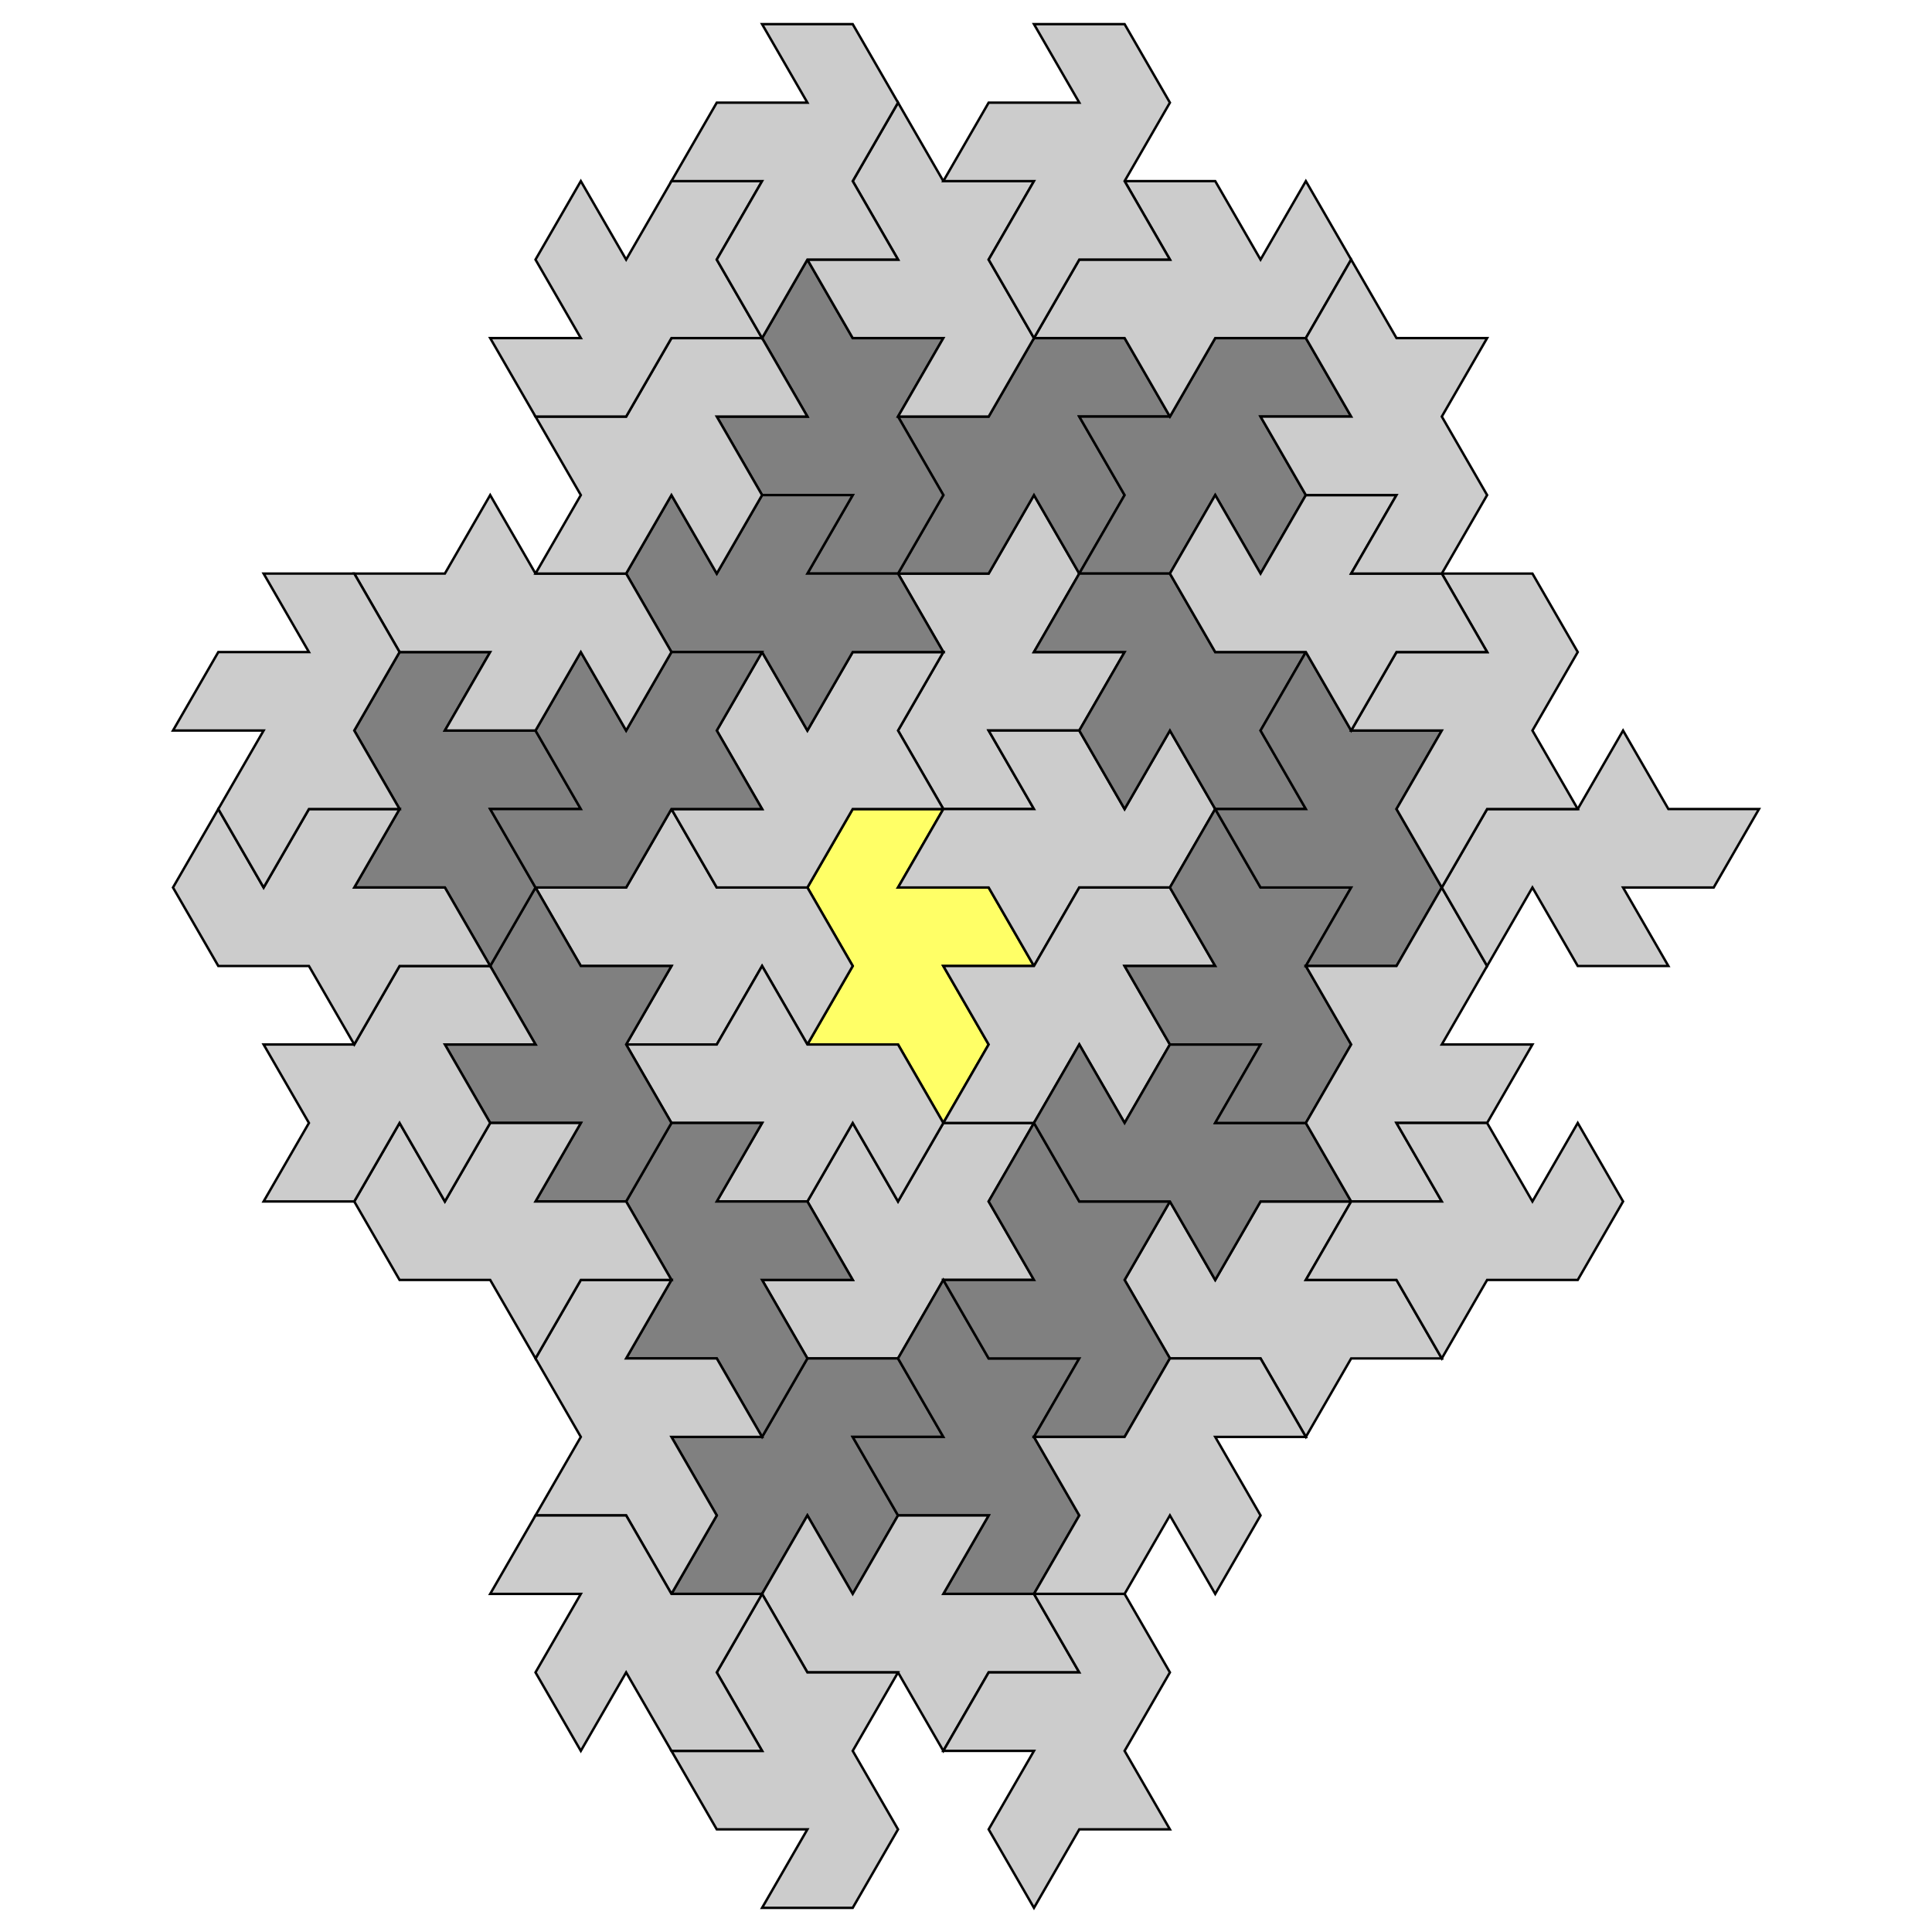
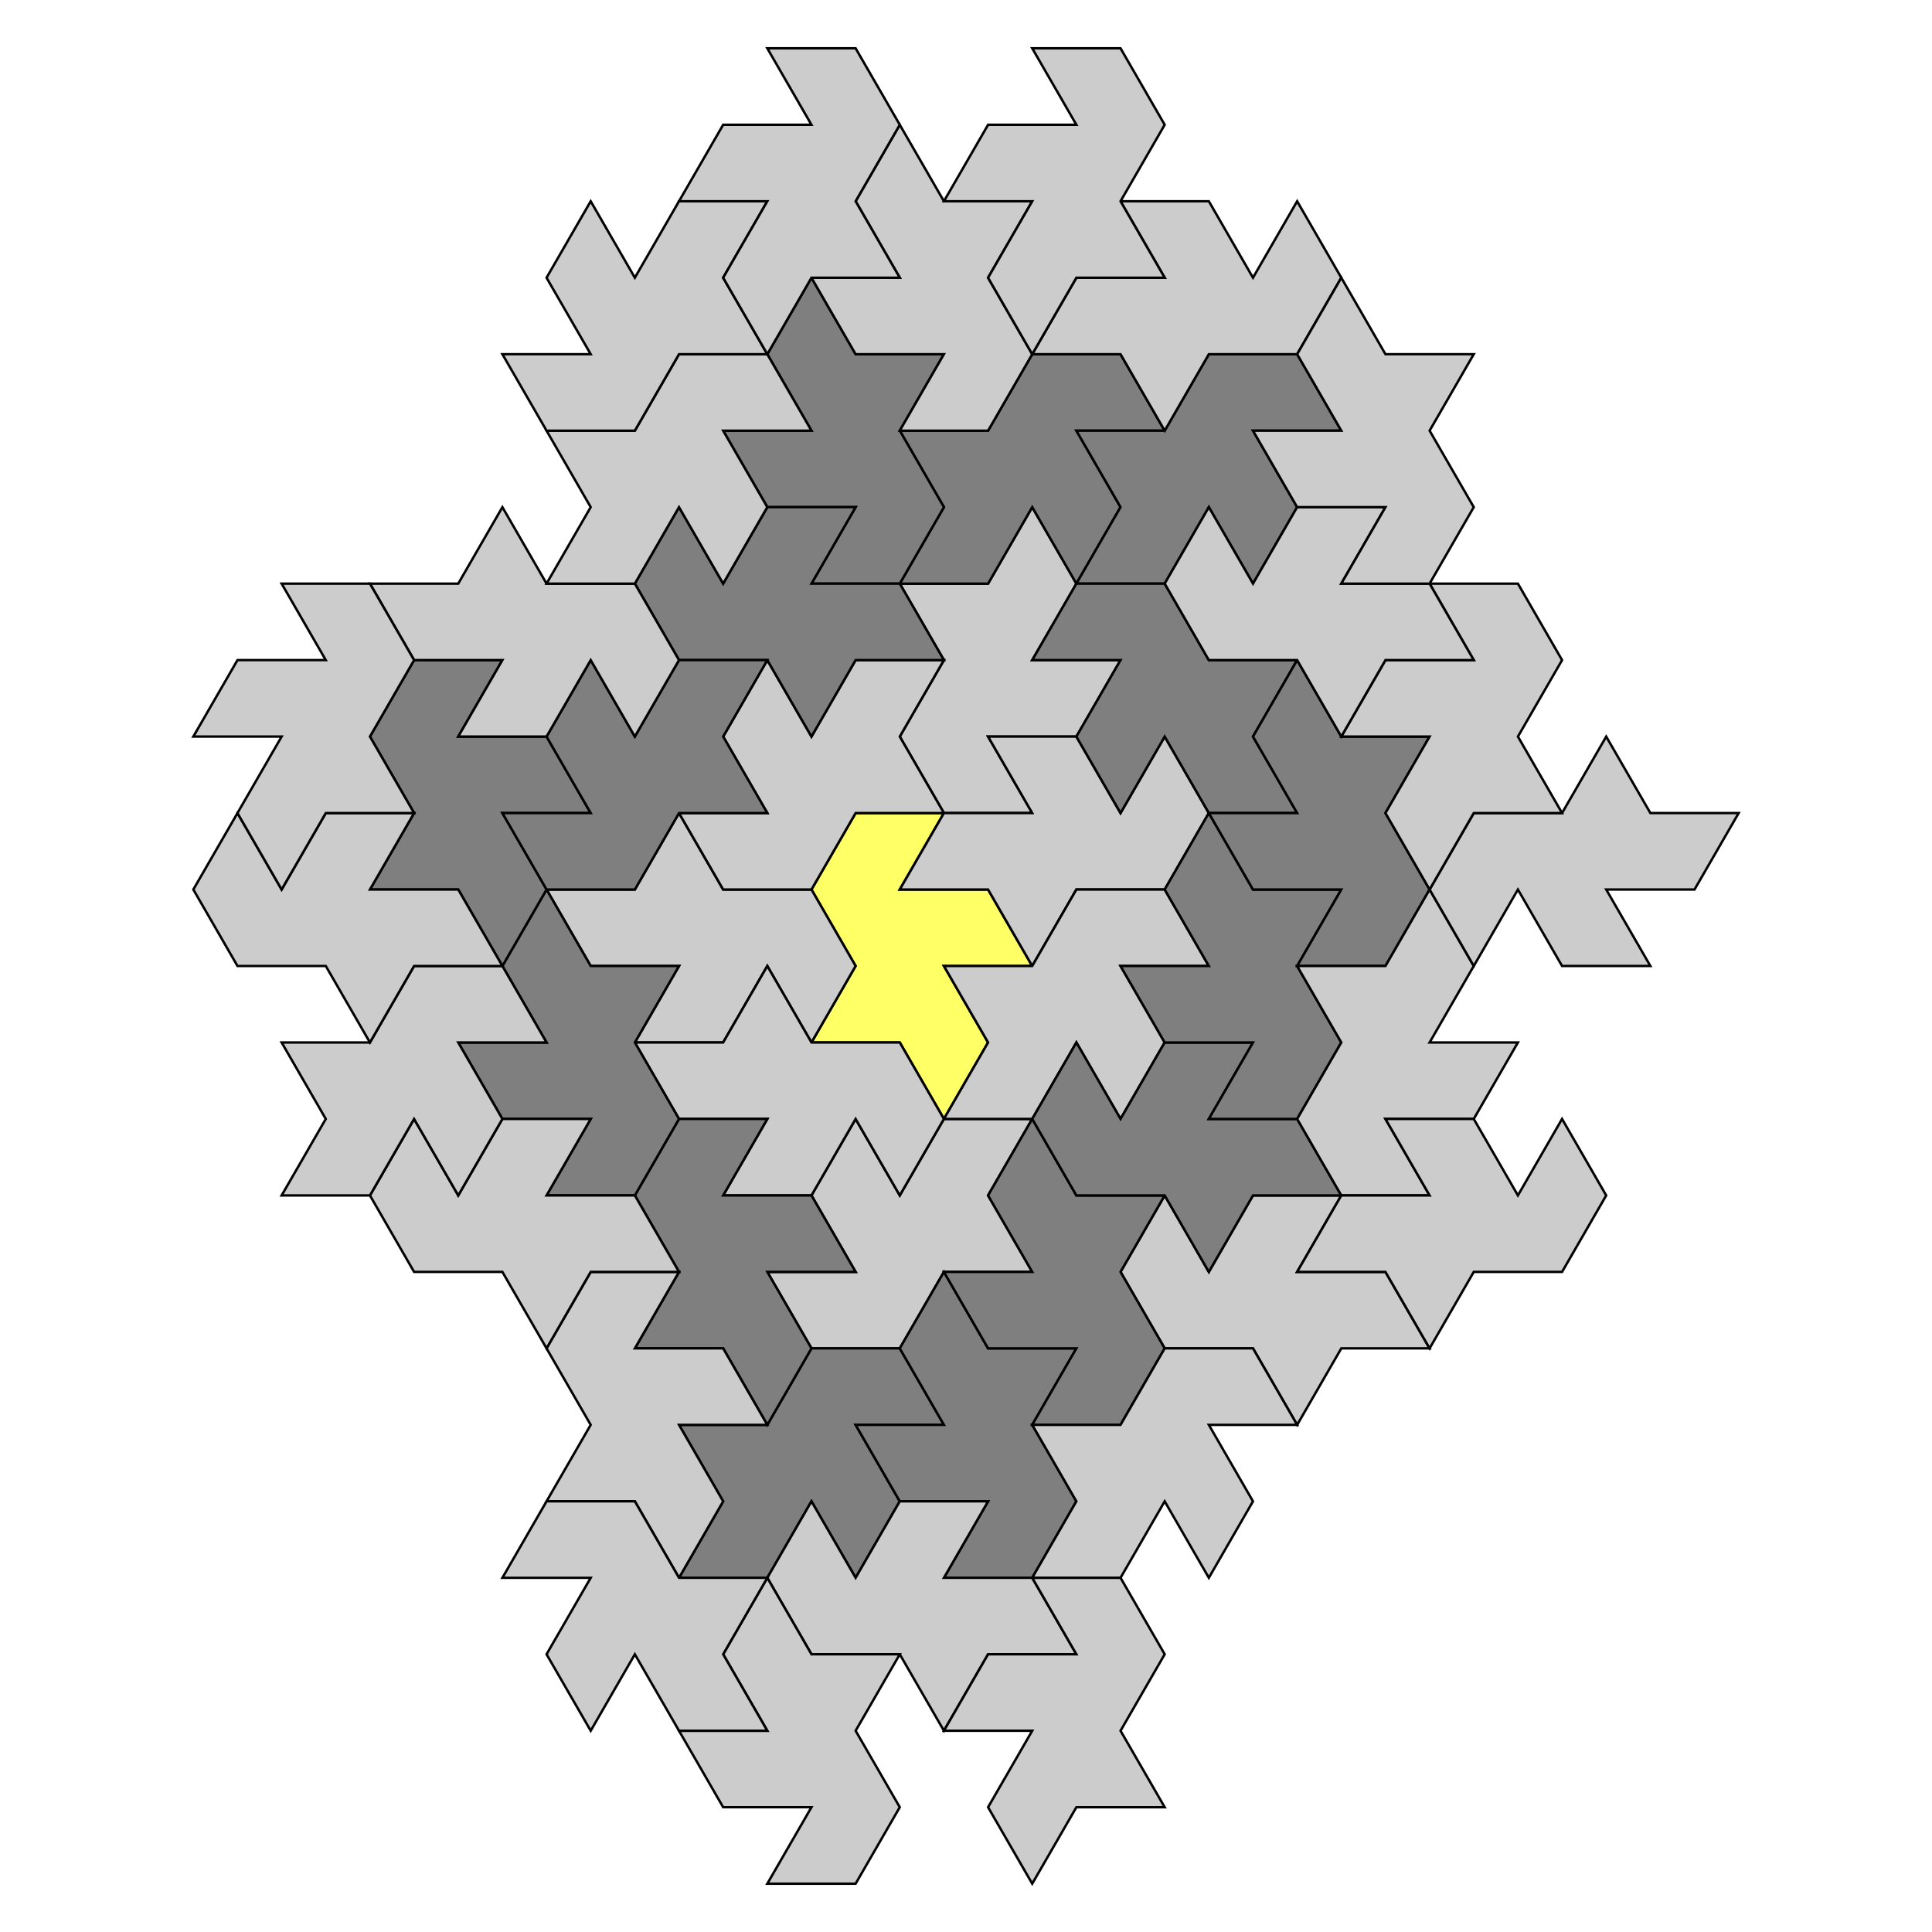
<svg xmlns="http://www.w3.org/2000/svg" width="800" height="800" viewBox="0 0 800 800">
-   <rect x="-80" y="-80" width="960" height="960" fill="rgb(100%, 100%, 100%)" fill-opacity="1" />
-   <path fill-rule="nonzero" fill="rgb(100%, 100%, 40%)" fill-opacity="1" stroke-width="0.08" stroke-linecap="butt" stroke-linejoin="miter" stroke="rgb(0%, 0%, 0%)" stroke-opacity="1" stroke-miterlimit="10" d="M 4.5 -0.866 L 1.5 -0.866 L 3 1.732 L 1.5 4.33 L 0 1.732 L -3 1.732 L -1.5 -0.866 L -3 -3.464 L -1.5 -6.062 L 1.5 -6.062 L 0 -3.464 L 3 -3.464 Z M 4.5 -0.866 " transform="matrix(12.50926, 0, 0, 12.50926, 371.8542, 410.8333)" />
-   <path fill-rule="nonzero" fill="rgb(80%, 80%, 80%)" fill-opacity="1" stroke-width="0.08" stroke-linecap="butt" stroke-linejoin="miter" stroke="rgb(0%, 0%, 0%)" stroke-opacity="1" stroke-miterlimit="10" d="M -1.5 4.33 L 0 6.928 L 1.5 4.33 L 4.5 4.33 L 3 6.928 L 4.5 9.526 L 1.5 9.526 L 0 12.124 L -3 12.124 L -4.5 9.526 L -1.5 9.526 L -3 6.928 Z M -1.5 4.33 " transform="matrix(12.50926, 0, 0, 12.50926, 371.8542, 410.8333)" />
-   <path fill-rule="nonzero" fill="rgb(80%, 80%, 80%)" fill-opacity="1" stroke-width="0.08" stroke-linecap="butt" stroke-linejoin="miter" stroke="rgb(0%, 0%, 0%)" stroke-opacity="1" stroke-miterlimit="10" d="M 7.5 -11.258 L 4.5 -11.258 L 6 -13.856 L 4.5 -16.454 L 3 -13.856 L 0 -13.856 L 1.5 -11.258 L 0 -8.66 L 1.5 -6.062 L 4.5 -6.062 L 3 -8.66 L 6 -8.66 Z M 7.5 -11.258 " transform="matrix(12.50926, 0, 0, 12.50926, 371.8542, 410.8333)" />
-   <path fill-rule="nonzero" fill="rgb(80%, 80%, 80%)" fill-opacity="1" stroke-width="0.08" stroke-linecap="butt" stroke-linejoin="miter" stroke="rgb(0%, 0%, 0%)" stroke-opacity="1" stroke-miterlimit="10" d="M -9 1.732 L -7.5 -0.866 L -10.5 -0.866 L -12 -3.464 L -9 -3.464 L -7.5 -6.062 L -6 -3.464 L -3 -3.464 L -1.5 -0.866 L -3 1.732 L -4.5 -0.866 L -6 1.732 Z M -9 1.732 " transform="matrix(12.50926, 0, 0, 12.50926, 371.8542, 410.8333)" />
-   <path fill-rule="nonzero" fill="rgb(80%, 80%, 80%)" fill-opacity="1" stroke-width="0.08" stroke-linecap="butt" stroke-linejoin="miter" stroke="rgb(0%, 0%, 0%)" stroke-opacity="1" stroke-miterlimit="10" d="M -4.5 -11.258 L -3 -8.66 L -1.5 -11.258 L 1.5 -11.258 L 0 -8.66 L 1.5 -6.062 L -1.5 -6.062 L -3 -3.464 L -6 -3.464 L -7.5 -6.062 L -4.5 -6.062 L -6 -8.66 Z M -4.5 -11.258 " transform="matrix(12.50926, 0, 0, 12.50926, 371.8542, 410.8333)" />
-   <path fill-rule="nonzero" fill="rgb(80%, 80%, 80%)" fill-opacity="1" stroke-width="0.08" stroke-linecap="butt" stroke-linejoin="miter" stroke="rgb(0%, 0%, 0%)" stroke-opacity="1" stroke-miterlimit="10" d="M 3 -8.66 L 4.5 -6.062 L 1.5 -6.062 L 0 -3.464 L 3 -3.464 L 4.5 -0.866 L 6 -3.464 L 9 -3.464 L 10.5 -6.062 L 9 -8.66 L 7.5 -6.062 L 6 -8.66 Z M 3 -8.66 " transform="matrix(12.50926, 0, 0, 12.50926, 371.8542, 410.8333)" />
-   <path fill-rule="nonzero" fill="rgb(80%, 80%, 80%)" fill-opacity="1" stroke-width="0.08" stroke-linecap="butt" stroke-linejoin="miter" stroke="rgb(0%, 0%, 0%)" stroke-opacity="1" stroke-miterlimit="10" d="M 7.5 4.33 L 6 1.732 L 4.5 4.33 L 1.5 4.33 L 3 1.732 L 1.5 -0.866 L 4.5 -0.866 L 6 -3.464 L 9 -3.464 L 10.5 -0.866 L 7.5 -0.866 L 9 1.732 Z M 7.5 4.33 " transform="matrix(12.50926, 0, 0, 12.50926, 371.8542, 410.8333)" />
-   <path fill-rule="nonzero" fill="rgb(80%, 80%, 80%)" fill-opacity="1" stroke-width="0.08" stroke-linecap="butt" stroke-linejoin="miter" stroke="rgb(0%, 0%, 0%)" stroke-opacity="1" stroke-miterlimit="10" d="M -6 6.928 L -4.5 4.33 L -7.5 4.33 L -9 1.732 L -6 1.732 L -4.5 -0.866 L -3 1.732 L 0 1.732 L 1.5 4.33 L 0 6.928 L -1.5 4.33 L -3 6.928 Z M -6 6.928 " transform="matrix(12.50926, 0, 0, 12.50926, 371.8542, 410.8333)" />
-   <path fill-rule="nonzero" fill="rgb(80%, 80%, 80%)" fill-opacity="1" stroke-width="0.08" stroke-linecap="butt" stroke-linejoin="miter" stroke="rgb(0%, 0%, 0%)" stroke-opacity="1" stroke-miterlimit="10" d="M 15 6.928 L 13.5 9.526 L 16.5 9.526 L 18 12.124 L 15 12.124 L 13.5 14.722 L 12 12.124 L 9 12.124 L 7.5 9.526 L 9 6.928 L 10.5 9.526 L 12 6.928 Z M 15 6.928 " transform="matrix(12.50926, 0, 0, 12.50926, 371.8542, 410.8333)" />
-   <path fill-rule="nonzero" fill="rgb(50%, 50%, 50%)" fill-opacity="1" stroke-width="0.08" stroke-linecap="butt" stroke-linejoin="miter" stroke="rgb(0%, 0%, 0%)" stroke-opacity="1" stroke-miterlimit="10" d="M -1.5 19.919 L -3 17.321 L -4.5 19.919 L -7.5 19.919 L -6 17.321 L -7.5 14.722 L -4.5 14.722 L -3 12.124 L 0 12.124 L 1.5 14.722 L -1.5 14.722 L 0 17.321 Z M -1.5 19.919 " transform="matrix(12.50926, 0, 0, 12.50926, 371.8542, 410.8333)" />
-   <path fill-rule="nonzero" fill="rgb(50%, 50%, 50%)" fill-opacity="1" stroke-width="0.08" stroke-linecap="butt" stroke-linejoin="miter" stroke="rgb(0%, 0%, 0%)" stroke-opacity="1" stroke-miterlimit="10" d="M -1.5 14.722 L 1.5 14.722 L 0 12.124 L 1.5 9.526 L 3 12.124 L 6 12.124 L 4.5 14.722 L 6 17.321 L 4.5 19.919 L 1.5 19.919 L 3 17.321 L 0 17.321 Z M -1.5 14.722 " transform="matrix(12.50926, 0, 0, 12.50926, 371.8542, 410.8333)" />
-   <path fill-rule="nonzero" fill="rgb(50%, 50%, 50%)" fill-opacity="1" stroke-width="0.08" stroke-linecap="butt" stroke-linejoin="miter" stroke="rgb(0%, 0%, 0%)" stroke-opacity="1" stroke-miterlimit="10" d="M 1.5 9.526 L 4.5 9.526 L 3 6.928 L 4.5 4.33 L 6 6.928 L 9 6.928 L 7.5 9.526 L 9 12.124 L 7.5 14.722 L 4.5 14.722 L 6 12.124 L 3 12.124 Z M 1.5 9.526 " transform="matrix(12.50926, 0, 0, 12.50926, 371.8542, 410.8333)" />
-   <path fill-rule="nonzero" fill="rgb(50%, 50%, 50%)" fill-opacity="1" stroke-width="0.08" stroke-linecap="butt" stroke-linejoin="miter" stroke="rgb(0%, 0%, 0%)" stroke-opacity="1" stroke-miterlimit="10" d="M 12 1.732 L 10.5 4.33 L 13.5 4.33 L 15 6.928 L 12 6.928 L 10.5 9.526 L 9 6.928 L 6 6.928 L 4.5 4.33 L 6 1.732 L 7.5 4.33 L 9 1.732 Z M 12 1.732 " transform="matrix(12.50926, 0, 0, 12.50926, 371.8542, 410.8333)" />
-   <path fill-rule="nonzero" fill="rgb(50%, 50%, 50%)" fill-opacity="1" stroke-width="0.08" stroke-linecap="butt" stroke-linejoin="miter" stroke="rgb(0%, 0%, 0%)" stroke-opacity="1" stroke-miterlimit="10" d="M -1.5 9.526 L -4.5 9.526 L -3 12.124 L -4.5 14.722 L -6 12.124 L -9 12.124 L -7.5 9.526 L -9 6.928 L -7.5 4.33 L -4.5 4.33 L -6 6.928 L -3 6.928 Z M -1.5 9.526 " transform="matrix(12.50926, 0, 0, 12.50926, 371.8542, 410.8333)" />
-   <path fill-rule="nonzero" fill="rgb(80%, 80%, 80%)" fill-opacity="1" stroke-width="0.08" stroke-linecap="butt" stroke-linejoin="miter" stroke="rgb(0%, 0%, 0%)" stroke-opacity="1" stroke-miterlimit="10" d="M -4.5 14.722 L -7.5 14.722 L -6 17.321 L -7.5 19.919 L -9 17.321 L -12 17.321 L -10.5 14.722 L -12 12.124 L -10.5 9.526 L -7.5 9.526 L -9 12.124 L -6 12.124 Z M -4.5 14.722 " transform="matrix(12.50926, 0, 0, 12.50926, 371.8542, 410.8333)" />
-   <path fill-rule="nonzero" fill="rgb(50%, 50%, 50%)" fill-opacity="1" stroke-width="0.08" stroke-linecap="butt" stroke-linejoin="miter" stroke="rgb(0%, 0%, 0%)" stroke-opacity="1" stroke-miterlimit="10" d="M -15 1.732 L -12 1.732 L -13.5 -0.866 L -12 -3.464 L -10.5 -0.866 L -7.5 -0.866 L -9 1.732 L -7.5 4.33 L -9 6.928 L -12 6.928 L -10.5 4.33 L -13.5 4.33 Z M -15 1.732 " transform="matrix(12.50926, 0, 0, 12.50926, 371.8542, 410.8333)" />
-   <path fill-rule="nonzero" fill="rgb(80%, 80%, 80%)" fill-opacity="1" stroke-width="0.08" stroke-linecap="butt" stroke-linejoin="miter" stroke="rgb(0%, 0%, 0%)" stroke-opacity="1" stroke-miterlimit="10" d="M -10.5 4.33 L -12 6.928 L -9 6.928 L -7.5 9.526 L -10.5 9.526 L -12 12.124 L -13.5 9.526 L -16.5 9.526 L -18 6.928 L -16.5 4.33 L -15 6.928 L -13.5 4.33 Z M -10.5 4.33 " transform="matrix(12.50926, 0, 0, 12.50926, 371.8542, 410.8333)" />
-   <path fill-rule="nonzero" fill="rgb(80%, 80%, 80%)" fill-opacity="1" stroke-width="0.08" stroke-linecap="butt" stroke-linejoin="miter" stroke="rgb(0%, 0%, 0%)" stroke-opacity="1" stroke-miterlimit="10" d="M -15 6.928 L -16.5 4.33 L -18 6.928 L -21 6.928 L -19.5 4.33 L -21 1.732 L -18 1.732 L -16.5 -0.866 L -13.5 -0.866 L -12 1.732 L -15 1.732 L -13.5 4.33 Z M -15 6.928 " transform="matrix(12.50926, 0, 0, 12.50926, 371.8542, 410.8333)" />
-   <path fill-rule="nonzero" fill="rgb(50%, 50%, 50%)" fill-opacity="1" stroke-width="0.08" stroke-linecap="butt" stroke-linejoin="miter" stroke="rgb(0%, 0%, 0%)" stroke-opacity="1" stroke-miterlimit="10" d="M 6 -13.856 L 4.5 -16.454 L 3 -13.856 L 0 -13.856 L 1.5 -16.454 L 0 -19.053 L 3 -19.053 L 4.5 -21.651 L 7.5 -21.651 L 9 -19.053 L 6 -19.053 L 7.5 -16.454 Z M 6 -13.856 " transform="matrix(12.50926, 0, 0, 12.50926, 371.8542, 410.8333)" />
-   <path fill-rule="nonzero" fill="rgb(50%, 50%, 50%)" fill-opacity="1" stroke-width="0.08" stroke-linecap="butt" stroke-linejoin="miter" stroke="rgb(0%, 0%, 0%)" stroke-opacity="1" stroke-miterlimit="10" d="M -6 -19.053 L -3 -19.053 L -4.5 -21.651 L -3 -24.249 L -1.5 -21.651 L 1.5 -21.651 L 0 -19.053 L 1.5 -16.454 L 0 -13.856 L -3 -13.856 L -1.5 -16.454 L -4.5 -16.454 Z M -6 -19.053 " transform="matrix(12.50926, 0, 0, 12.50926, 371.8542, 410.8333)" />
-   <path fill-rule="nonzero" fill="rgb(50%, 50%, 50%)" fill-opacity="1" stroke-width="0.08" stroke-linecap="butt" stroke-linejoin="miter" stroke="rgb(0%, 0%, 0%)" stroke-opacity="1" stroke-miterlimit="10" d="M -1.5 -16.454 L -3 -13.856 L 0 -13.856 L 1.5 -11.258 L -1.5 -11.258 L -3 -8.66 L -4.5 -11.258 L -7.5 -11.258 L -9 -13.856 L -7.5 -16.454 L -6 -13.856 L -4.5 -16.454 Z M -1.5 -16.454 " transform="matrix(12.50926, 0, 0, 12.50926, 371.8542, 410.8333)" />
-   <path fill-rule="nonzero" fill="rgb(50%, 50%, 50%)" fill-opacity="1" stroke-width="0.08" stroke-linecap="butt" stroke-linejoin="miter" stroke="rgb(0%, 0%, 0%)" stroke-opacity="1" stroke-miterlimit="10" d="M 12 -13.856 L 10.5 -16.454 L 9 -13.856 L 6 -13.856 L 7.5 -16.454 L 6 -19.053 L 9 -19.053 L 10.5 -21.651 L 13.5 -21.651 L 15 -19.053 L 12 -19.053 L 13.5 -16.454 Z M 12 -13.856 " transform="matrix(12.50926, 0, 0, 12.50926, 371.8542, 410.8333)" />
-   <path fill-rule="nonzero" fill="rgb(50%, 50%, 50%)" fill-opacity="1" stroke-width="0.08" stroke-linecap="butt" stroke-linejoin="miter" stroke="rgb(0%, 0%, 0%)" stroke-opacity="1" stroke-miterlimit="10" d="M 7.5 -6.062 L 9 -8.66 L 10.5 -6.062 L 13.5 -6.062 L 12 -8.66 L 13.5 -11.258 L 10.5 -11.258 L 9 -13.856 L 6 -13.856 L 4.5 -11.258 L 7.5 -11.258 L 6 -8.66 Z M 7.5 -6.062 " transform="matrix(12.50926, 0, 0, 12.50926, 371.8542, 410.8333)" />
-   <path fill-rule="nonzero" fill="rgb(50%, 50%, 50%)" fill-opacity="1" stroke-width="0.08" stroke-linecap="butt" stroke-linejoin="miter" stroke="rgb(0%, 0%, 0%)" stroke-opacity="1" stroke-miterlimit="10" d="M -10.5 -6.062 L -13.5 -6.062 L -12 -3.464 L -13.5 -0.866 L -15 -3.464 L -18 -3.464 L -16.5 -6.062 L -18 -8.66 L -16.5 -11.258 L -13.5 -11.258 L -15 -8.66 L -12 -8.66 Z M -10.5 -6.062 " transform="matrix(12.50926, 0, 0, 12.50926, 371.8542, 410.8333)" />
-   <path fill-rule="nonzero" fill="rgb(50%, 50%, 50%)" fill-opacity="1" stroke-width="0.08" stroke-linecap="butt" stroke-linejoin="miter" stroke="rgb(0%, 0%, 0%)" stroke-opacity="1" stroke-miterlimit="10" d="M -10.5 -11.258 L -9 -8.66 L -7.5 -11.258 L -4.5 -11.258 L -6 -8.66 L -4.5 -6.062 L -7.5 -6.062 L -9 -3.464 L -12 -3.464 L -13.5 -6.062 L -10.5 -6.062 L -12 -8.66 Z M -10.5 -11.258 " transform="matrix(12.50926, 0, 0, 12.50926, 371.8542, 410.8333)" />
-   <path fill-rule="nonzero" fill="rgb(80%, 80%, 80%)" fill-opacity="1" stroke-width="0.08" stroke-linecap="butt" stroke-linejoin="miter" stroke="rgb(0%, 0%, 0%)" stroke-opacity="1" stroke-miterlimit="10" d="M -15 -8.66 L -13.5 -11.258 L -16.5 -11.258 L -18 -13.856 L -15 -13.856 L -13.5 -16.454 L -12 -13.856 L -9 -13.856 L -7.5 -11.258 L -9 -8.66 L -10.5 -11.258 L -12 -8.66 Z M -15 -8.66 " transform="matrix(12.50926, 0, 0, 12.50926, 371.8542, 410.8333)" />
-   <path fill-rule="nonzero" fill="rgb(50%, 50%, 50%)" fill-opacity="1" stroke-width="0.08" stroke-linecap="butt" stroke-linejoin="miter" stroke="rgb(0%, 0%, 0%)" stroke-opacity="1" stroke-miterlimit="10" d="M 7.5 -0.866 L 10.5 -0.866 L 9 -3.464 L 10.5 -6.062 L 12 -3.464 L 15 -3.464 L 13.5 -0.866 L 15 1.732 L 13.5 4.33 L 10.5 4.33 L 12 1.732 L 9 1.732 Z M 7.5 -0.866 " transform="matrix(12.50926, 0, 0, 12.50926, 371.8542, 410.8333)" />
-   <path fill-rule="nonzero" fill="rgb(80%, 80%, 80%)" fill-opacity="1" stroke-width="0.08" stroke-linecap="butt" stroke-linejoin="miter" stroke="rgb(0%, 0%, 0%)" stroke-opacity="1" stroke-miterlimit="10" d="M -16.5 -6.062 L -18 -3.464 L -15 -3.464 L -13.5 -0.866 L -16.5 -0.866 L -18 1.732 L -19.5 -0.866 L -22.5 -0.866 L -24 -3.464 L -22.5 -6.062 L -21 -3.464 L -19.5 -6.062 Z M -16.5 -6.062 " transform="matrix(12.50926, 0, 0, 12.50926, 371.8542, 410.8333)" />
-   <path fill-rule="nonzero" fill="rgb(50%, 50%, 50%)" fill-opacity="1" stroke-width="0.08" stroke-linecap="butt" stroke-linejoin="miter" stroke="rgb(0%, 0%, 0%)" stroke-opacity="1" stroke-miterlimit="10" d="M 10.5 -6.062 L 13.5 -6.062 L 12 -8.66 L 13.5 -11.258 L 15 -8.66 L 18 -8.66 L 16.5 -6.062 L 18 -3.464 L 16.5 -0.866 L 13.5 -0.866 L 15 -3.464 L 12 -3.464 Z M 10.5 -6.062 " transform="matrix(12.50926, 0, 0, 12.50926, 371.8542, 410.8333)" />
-   <path fill-rule="nonzero" fill="rgb(80%, 80%, 80%)" fill-opacity="1" stroke-width="0.08" stroke-linecap="butt" stroke-linejoin="miter" stroke="rgb(0%, 0%, 0%)" stroke-opacity="1" stroke-miterlimit="10" d="M 21 1.732 L 18 1.732 L 19.5 -0.866 L 18 -3.464 L 16.5 -0.866 L 13.5 -0.866 L 15 1.732 L 13.5 4.33 L 15 6.928 L 18 6.928 L 16.5 4.33 L 19.5 4.33 Z M 21 1.732 " transform="matrix(12.50926, 0, 0, 12.50926, 371.8542, 410.8333)" />
-   <path fill-rule="nonzero" fill="rgb(80%, 80%, 80%)" fill-opacity="1" stroke-width="0.08" stroke-linecap="butt" stroke-linejoin="miter" stroke="rgb(0%, 0%, 0%)" stroke-opacity="1" stroke-miterlimit="10" d="M 10.5 19.919 L 9 17.321 L 7.5 19.919 L 4.5 19.919 L 6 17.321 L 4.5 14.722 L 7.5 14.722 L 9 12.124 L 12 12.124 L 13.5 14.722 L 10.5 14.722 L 12 17.321 Z M 10.5 19.919 " transform="matrix(12.50926, 0, 0, 12.50926, 371.8542, 410.8333)" />
-   <path fill-rule="nonzero" fill="rgb(80%, 80%, 80%)" fill-opacity="1" stroke-width="0.08" stroke-linecap="butt" stroke-linejoin="miter" stroke="rgb(0%, 0%, 0%)" stroke-opacity="1" stroke-miterlimit="10" d="M 16.5 4.33 L 18 6.928 L 15 6.928 L 13.5 9.526 L 16.5 9.526 L 18 12.124 L 19.5 9.526 L 22.5 9.526 L 24 6.928 L 22.5 4.33 L 21 6.928 L 19.5 4.33 Z M 16.5 4.33 " transform="matrix(12.50926, 0, 0, 12.50926, 371.8542, 410.8333)" />
-   <path fill-rule="nonzero" fill="rgb(80%, 80%, 80%)" fill-opacity="1" stroke-width="0.08" stroke-linecap="butt" stroke-linejoin="miter" stroke="rgb(0%, 0%, 0%)" stroke-opacity="1" stroke-miterlimit="10" d="M 25.5 -0.866 L 24 -3.464 L 27 -3.464 L 28.5 -6.062 L 25.5 -6.062 L 24 -8.66 L 22.5 -6.062 L 19.5 -6.062 L 18 -3.464 L 19.5 -0.866 L 21 -3.464 L 22.5 -0.866 Z M 25.5 -0.866 " transform="matrix(12.50926, 0, 0, 12.50926, 371.8542, 410.8333)" />
-   <path fill-rule="nonzero" fill="rgb(80%, 80%, 80%)" fill-opacity="1" stroke-width="0.08" stroke-linecap="butt" stroke-linejoin="miter" stroke="rgb(0%, 0%, 0%)" stroke-opacity="1" stroke-miterlimit="10" d="M 3 17.321 L 1.5 19.919 L 4.5 19.919 L 6 22.517 L 3 22.517 L 1.5 25.115 L 0 22.517 L -3 22.517 L -4.5 19.919 L -3 17.321 L -1.5 19.919 L 0 17.321 Z M 3 17.321 " transform="matrix(12.50926, 0, 0, 12.50926, 371.8542, 410.8333)" />
-   <path fill-rule="nonzero" fill="rgb(80%, 80%, 80%)" fill-opacity="1" stroke-width="0.08" stroke-linecap="butt" stroke-linejoin="miter" stroke="rgb(0%, 0%, 0%)" stroke-opacity="1" stroke-miterlimit="10" d="M -7.5 25.115 L -4.5 25.115 L -6 22.517 L -4.5 19.919 L -3 22.517 L 0 22.517 L -1.5 25.115 L 0 27.713 L -1.5 30.311 L -4.5 30.311 L -3 27.713 L -6 27.713 Z M -7.5 25.115 " transform="matrix(12.50926, 0, 0, 12.50926, 371.8542, 410.8333)" />
-   <path fill-rule="nonzero" fill="rgb(80%, 80%, 80%)" fill-opacity="1" stroke-width="0.08" stroke-linecap="butt" stroke-linejoin="miter" stroke="rgb(0%, 0%, 0%)" stroke-opacity="1" stroke-miterlimit="10" d="M -10.5 25.115 L -9 22.517 L -7.5 25.115 L -4.5 25.115 L -6 22.517 L -4.5 19.919 L -7.5 19.919 L -9 17.321 L -12 17.321 L -13.5 19.919 L -10.5 19.919 L -12 22.517 Z M -10.5 25.115 " transform="matrix(12.50926, 0, 0, 12.50926, 371.8542, 410.8333)" />
-   <path fill-rule="nonzero" fill="rgb(80%, 80%, 80%)" fill-opacity="1" stroke-width="0.08" stroke-linecap="butt" stroke-linejoin="miter" stroke="rgb(0%, 0%, 0%)" stroke-opacity="1" stroke-miterlimit="10" d="M 1.5 25.115 L 4.5 25.115 L 3 27.713 L 4.5 30.311 L 6 27.713 L 9 27.713 L 7.5 25.115 L 9 22.517 L 7.5 19.919 L 4.5 19.919 L 6 22.517 L 3 22.517 Z M 1.5 25.115 " transform="matrix(12.50926, 0, 0, 12.50926, 371.8542, 410.8333)" />
-   <path fill-rule="nonzero" fill="rgb(80%, 80%, 80%)" fill-opacity="1" stroke-width="0.08" stroke-linecap="butt" stroke-linejoin="miter" stroke="rgb(0%, 0%, 0%)" stroke-opacity="1" stroke-miterlimit="10" d="M 15 -8.66 L 18 -8.66 L 16.5 -6.062 L 18 -3.464 L 19.5 -6.062 L 22.5 -6.062 L 21 -8.66 L 22.5 -11.258 L 21 -13.856 L 18 -13.856 L 19.5 -11.258 L 16.5 -11.258 Z M 15 -8.66 " transform="matrix(12.50926, 0, 0, 12.50926, 371.8542, 410.8333)" />
-   <path fill-rule="nonzero" fill="rgb(80%, 80%, 80%)" fill-opacity="1" stroke-width="0.08" stroke-linecap="butt" stroke-linejoin="miter" stroke="rgb(0%, 0%, 0%)" stroke-opacity="1" stroke-miterlimit="10" d="M 16.5 -16.454 L 15 -13.856 L 18 -13.856 L 19.5 -11.258 L 16.5 -11.258 L 15 -8.66 L 13.5 -11.258 L 10.5 -11.258 L 9 -13.856 L 10.5 -16.454 L 12 -13.856 L 13.5 -16.454 Z M 16.5 -16.454 " transform="matrix(12.50926, 0, 0, 12.50926, 371.8542, 410.8333)" />
-   <path fill-rule="nonzero" fill="rgb(80%, 80%, 80%)" fill-opacity="1" stroke-width="0.08" stroke-linecap="butt" stroke-linejoin="miter" stroke="rgb(0%, 0%, 0%)" stroke-opacity="1" stroke-miterlimit="10" d="M -24 -8.66 L -21 -8.66 L -22.5 -6.062 L -21 -3.464 L -19.5 -6.062 L -16.5 -6.062 L -18 -8.66 L -16.5 -11.258 L -18 -13.856 L -21 -13.856 L -19.5 -11.258 L -22.5 -11.258 Z M -24 -8.66 " transform="matrix(12.50926, 0, 0, 12.50926, 371.8542, 410.8333)" />
-   <path fill-rule="nonzero" fill="rgb(80%, 80%, 80%)" fill-opacity="1" stroke-width="0.08" stroke-linecap="butt" stroke-linejoin="miter" stroke="rgb(0%, 0%, 0%)" stroke-opacity="1" stroke-miterlimit="10" d="M -6 -13.856 L -7.5 -16.454 L -9 -13.856 L -12 -13.856 L -10.5 -16.454 L -12 -19.053 L -9 -19.053 L -7.5 -21.651 L -4.5 -21.651 L -3 -19.053 L -6 -19.053 L -4.5 -16.454 Z M -6 -13.856 " transform="matrix(12.50926, 0, 0, 12.50926, 371.8542, 410.8333)" />
-   <path fill-rule="nonzero" fill="rgb(80%, 80%, 80%)" fill-opacity="1" stroke-width="0.08" stroke-linecap="butt" stroke-linejoin="miter" stroke="rgb(0%, 0%, 0%)" stroke-opacity="1" stroke-miterlimit="10" d="M 7.5 -26.847 L 9 -24.249 L 6 -24.249 L 4.5 -21.651 L 7.5 -21.651 L 9 -19.053 L 10.5 -21.651 L 13.5 -21.651 L 15 -24.249 L 13.5 -26.847 L 12 -24.249 L 10.5 -26.847 Z M 7.5 -26.847 " transform="matrix(12.50926, 0, 0, 12.50926, 371.8542, 410.8333)" />
-   <path fill-rule="nonzero" fill="rgb(80%, 80%, 80%)" fill-opacity="1" stroke-width="0.08" stroke-linecap="butt" stroke-linejoin="miter" stroke="rgb(0%, 0%, 0%)" stroke-opacity="1" stroke-miterlimit="10" d="M -3 -24.249 L 0 -24.249 L -1.5 -26.847 L 0 -29.445 L 1.5 -26.847 L 4.5 -26.847 L 3 -24.249 L 4.5 -21.651 L 3 -19.053 L 0 -19.053 L 1.5 -21.651 L -1.5 -21.651 Z M -3 -24.249 " transform="matrix(12.50926, 0, 0, 12.50926, 371.8542, 410.8333)" />
-   <path fill-rule="nonzero" fill="rgb(80%, 80%, 80%)" fill-opacity="1" stroke-width="0.08" stroke-linecap="butt" stroke-linejoin="miter" stroke="rgb(0%, 0%, 0%)" stroke-opacity="1" stroke-miterlimit="10" d="M 1.5 -26.847 L 4.5 -26.847 L 3 -24.249 L 4.5 -21.651 L 6 -24.249 L 9 -24.249 L 7.5 -26.847 L 9 -29.445 L 7.5 -32.043 L 4.5 -32.043 L 6 -29.445 L 3 -29.445 Z M 1.5 -26.847 " transform="matrix(12.50926, 0, 0, 12.50926, 371.8542, 410.8333)" />
-   <path fill-rule="nonzero" fill="rgb(80%, 80%, 80%)" fill-opacity="1" stroke-width="0.08" stroke-linecap="butt" stroke-linejoin="miter" stroke="rgb(0%, 0%, 0%)" stroke-opacity="1" stroke-miterlimit="10" d="M -10.5 -26.847 L -9 -24.249 L -7.5 -26.847 L -4.5 -26.847 L -6 -24.249 L -4.5 -21.651 L -7.5 -21.651 L -9 -19.053 L -12 -19.053 L -13.5 -21.651 L -10.5 -21.651 L -12 -24.249 Z M -10.5 -26.847 " transform="matrix(12.50926, 0, 0, 12.50926, 371.8542, 410.8333)" />
-   <path fill-rule="nonzero" fill="rgb(80%, 80%, 80%)" fill-opacity="1" stroke-width="0.08" stroke-linecap="butt" stroke-linejoin="miter" stroke="rgb(0%, 0%, 0%)" stroke-opacity="1" stroke-miterlimit="10" d="M -7.5 -26.847 L -4.5 -26.847 L -6 -24.249 L -4.5 -21.651 L -3 -24.249 L 0 -24.249 L -1.5 -26.847 L 0 -29.445 L -1.5 -32.043 L -4.5 -32.043 L -3 -29.445 L -6 -29.445 Z M -7.5 -26.847 " transform="matrix(12.50926, 0, 0, 12.50926, 371.8542, 410.8333)" />
-   <path fill-rule="nonzero" fill="rgb(80%, 80%, 80%)" fill-opacity="1" stroke-width="0.08" stroke-linecap="butt" stroke-linejoin="miter" stroke="rgb(0%, 0%, 0%)" stroke-opacity="1" stroke-miterlimit="10" d="M 12 -19.053 L 15 -19.053 L 13.5 -21.651 L 15 -24.249 L 16.5 -21.651 L 19.5 -21.651 L 18 -19.053 L 19.5 -16.454 L 18 -13.856 L 15 -13.856 L 16.5 -16.454 L 13.5 -16.454 Z M 12 -19.053 " transform="matrix(12.50926, 0, 0, 12.50926, 371.8542, 410.8333)" />
+   <defs>
+     <path id="shape-c0" d="M 4.5 -0.866 L 1.5 -0.866 L 3 1.732 L 1.5 4.33 L 0 1.732 L -3 1.732 L -1.5 -0.866 L -3 -3.464 L -1.5 -6.062 L 1.5 -6.062 L 0 -3.464 L 3 -3.464 Z" fill="rgb(255,255,102)" stroke="black" stroke-width="0.082" />
+     <path id="shape-c1" d="M 4.5 -0.866 L 1.5 -0.866 L 3 1.732 L 1.5 4.33 L 0 1.732 L -3 1.732 L -1.5 -0.866 L -3 -3.464 L -1.5 -6.062 L 1.5 -6.062 L 0 -3.464 L 3 -3.464 Z" fill="rgb(204,204,204)" stroke="black" stroke-width="0.082" />
+     <path id="shape-c2" d="M 4.5 -0.866 L 1.5 -0.866 L 3 1.732 L 1.5 4.33 L 0 1.732 L -3 1.732 L -1.5 -0.866 L -3 -3.464 L -1.5 -6.062 L 1.5 -6.062 L 0 -3.464 L 3 -3.464 Z" fill="rgb(127,127,127)" stroke="black" stroke-width="0.082" />
+     <path id="shape-c3" d="M 4.5 -0.866 L 1.5 -0.866 L 3 1.732 L 1.5 4.33 L 0 1.732 L -3 1.732 L -1.5 -0.866 L -3 -3.464 L -1.5 -6.062 L 1.5 -6.062 L 0 -3.464 L 3 -3.464 Z" fill="rgb(204,204,204)" stroke="black" stroke-width="0.082" />
+   </defs>
+   <rect width="100%" height="100%" fill="white" />
+   <g transform="translate(372.5759,410.5556) scale(12.1885)">
+     <use href="#shape-c0" transform="matrix(1,0,0,1,0,0)" />
+     <use href="#shape-c1" transform="matrix(-0.5,-0.866,0.866,-0.5,1.5,7.7942)" />
+     <use href="#shape-c1" transform="matrix(1,0,0,-1,3,-12.1244)" />
+     <use href="#shape-c1" transform="matrix(-0.5,0.866,-0.866,-0.5,-7.5,-2.5981)" />
+     <use href="#shape-c1" transform="matrix(-0.5,-0.866,0.866,-0.5,-1.5,-7.7942)" />
+     <use href="#shape-c1" transform="matrix(-0.5,-0.866,-0.866,0.5,4.5,-4.3301)" />
+     <use href="#shape-c1" transform="matrix(0.5,0.866,-0.866,0.5,4.5,0.866)" />
+     <use href="#shape-c1" transform="matrix(-0.5,0.866,-0.866,-0.5,-4.5,2.5981)" />
+     <use href="#shape-c3" transform="matrix(0.5,-0.866,0.866,0.5,13.5,11.2583)" />
+     <use href="#shape-c2" transform="matrix(0.5,0.866,-0.866,0.5,-4.5,16.4545)" />
+     <use href="#shape-c2" transform="matrix(-1,0,0,-1,3,13.8564)" />
+     <use href="#shape-c2" transform="matrix(-1,0,0,-1,6,8.6603)" />
+     <use href="#shape-c2" transform="matrix(0.5,-0.866,0.866,0.5,10.5,6.0622)" />
+     <use href="#shape-c2" transform="matrix(1,0,0,1,-6,10.3923)" />
+     <use href="#shape-c3" transform="matrix(1,0,0,1,-9,15.5885)" />
+     <use href="#shape-c2" transform="matrix(-1,0,0,-1,-10.5,0.866)" />
+     <use href="#shape-c3" transform="matrix(0.5,-0.866,0.866,0.5,-12,8.6603)" />
+     <use href="#shape-c3" transform="matrix(0.5,0.866,-0.866,0.5,-18,3.4641)" />
+     <use href="#shape-c2" transform="matrix(0.5,0.866,-0.866,0.5,3,-17.3205)" />
+     <use href="#shape-c2" transform="matrix(-1,0,0,-1,-1.5,-19.9186)" />
+     <use href="#shape-c2" transform="matrix(0.5,-0.866,0.866,0.5,-3,-12.1244)" />
+     <use href="#shape-c2" transform="matrix(0.5,0.866,-0.866,0.5,9,-17.3205)" />
+     <use href="#shape-c2" transform="matrix(-0.5,0.866,0.866,0.5,10.5,-9.5263)" />
+     <use href="#shape-c2" transform="matrix(1,0,0,1,-15,-5.1962)" />
+     <use href="#shape-c2" transform="matrix(-0.5,-0.866,0.866,-0.5,-7.5,-7.7942)" />
+     <use href="#shape-c3" transform="matrix(-0.5,0.866,-0.866,-0.5,-13.5,-12.9904)" />
+     <use href="#shape-c2" transform="matrix(-1,0,0,-1,12,-1.7321)" />
+     <use href="#shape-c3" transform="matrix(0.5,-0.866,0.866,0.5,-18,-1.7321)" />
+     <use href="#shape-c2" transform="matrix(-1,0,0,-1,15,-6.9282)" />
+     <use href="#shape-c3" transform="matrix(1,0,0,-1,16.5,0.866)" />
+     <use href="#shape-c3" transform="matrix(0.5,0.866,-0.866,0.5,7.5,16.4545)" />
+     <use href="#shape-c3" transform="matrix(-0.5,-0.866,-0.866,0.5,18,8.6603)" />
+     <use href="#shape-c3" transform="matrix(0.5,0.866,0.866,-0.5,24,-5.1962)" />
+     <use href="#shape-c3" transform="matrix(0.5,-0.866,0.866,0.5,1.5,21.6506)" />
+     <use href="#shape-c3" transform="matrix(-1,0,0,-1,-3,24.2487)" />
+     <use href="#shape-c3" transform="matrix(-0.5,0.866,0.866,0.5,-7.5,21.6506)" />
+     <use href="#shape-c3" transform="matrix(-1,0,0,1,6,25.9808)" />
+     <use href="#shape-c3" transform="matrix(-1,0,0,1,19.5,-7.7942)" />
+     <use href="#shape-c3" transform="matrix(0.5,-0.866,0.866,0.5,15,-12.1244)" />
+     <use href="#shape-c3" transform="matrix(-1,0,0,1,-19.5,-7.7942)" />
+     <use href="#shape-c3" transform="matrix(0.5,0.866,-0.866,0.5,-9,-17.3205)" />
+     <use href="#shape-c3" transform="matrix(-0.5,-0.866,-0.866,0.5,9,-22.5167)" />
+     <use href="#shape-c3" transform="matrix(-1,0,0,-1,1.5,-25.1147)" />
+     <use href="#shape-c3" transform="matrix(-1,0,0,1,6,-25.9808)" />
+     <use href="#shape-c3" transform="matrix(-0.5,-0.866,0.866,-0.5,-7.5,-23.3827)" />
+     <use href="#shape-c3" transform="matrix(-1,0,0,1,-3,-25.9808)" />
+     <use href="#shape-c3" transform="matrix(-1,0,0,-1,16.5,-19.9186)" />
+   </g>
</svg>
